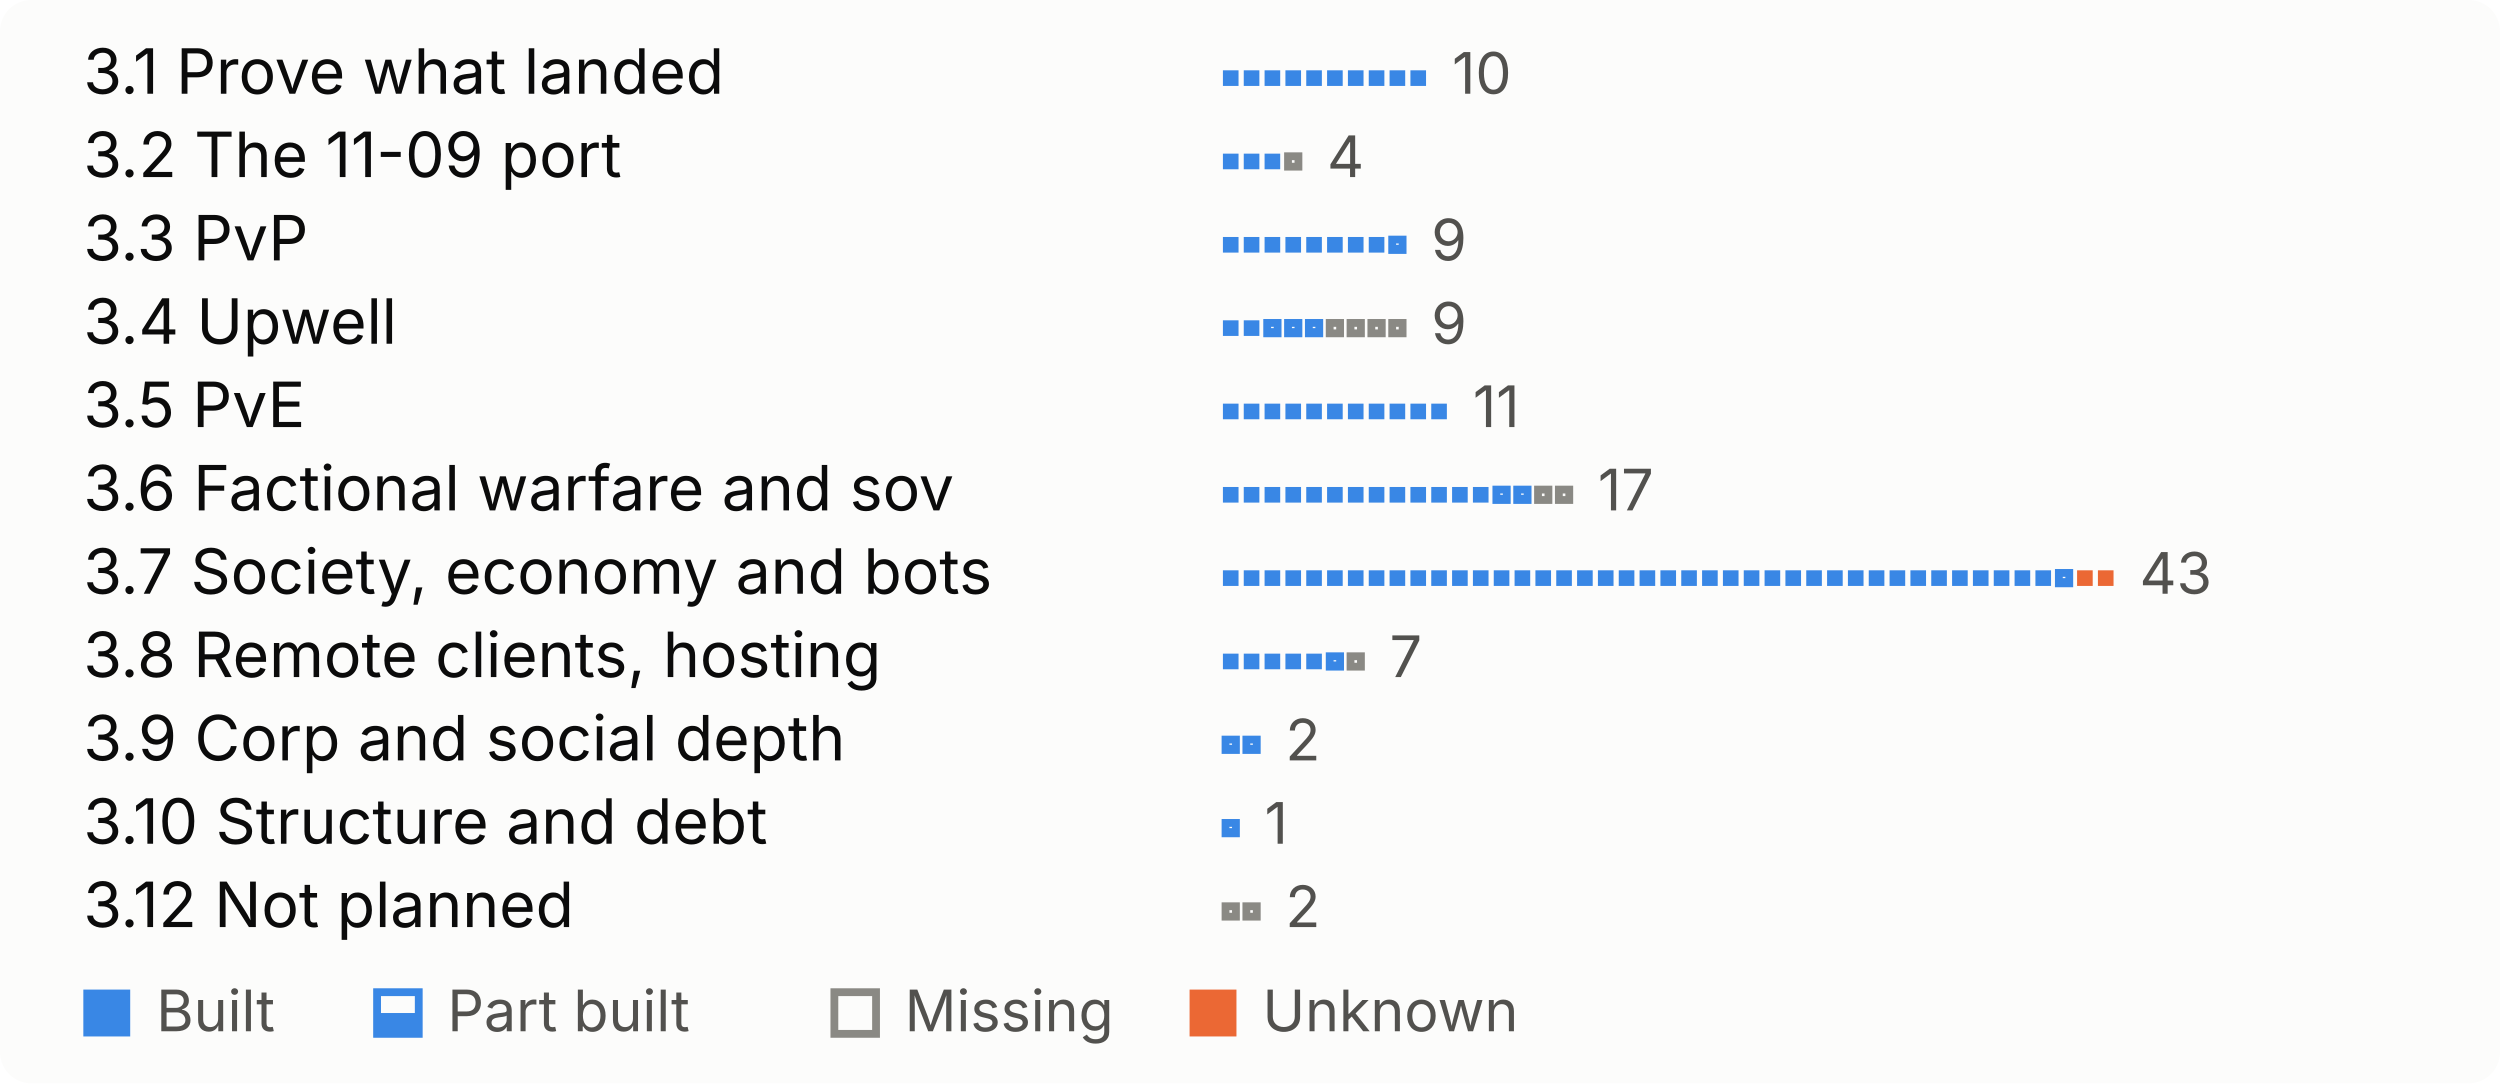
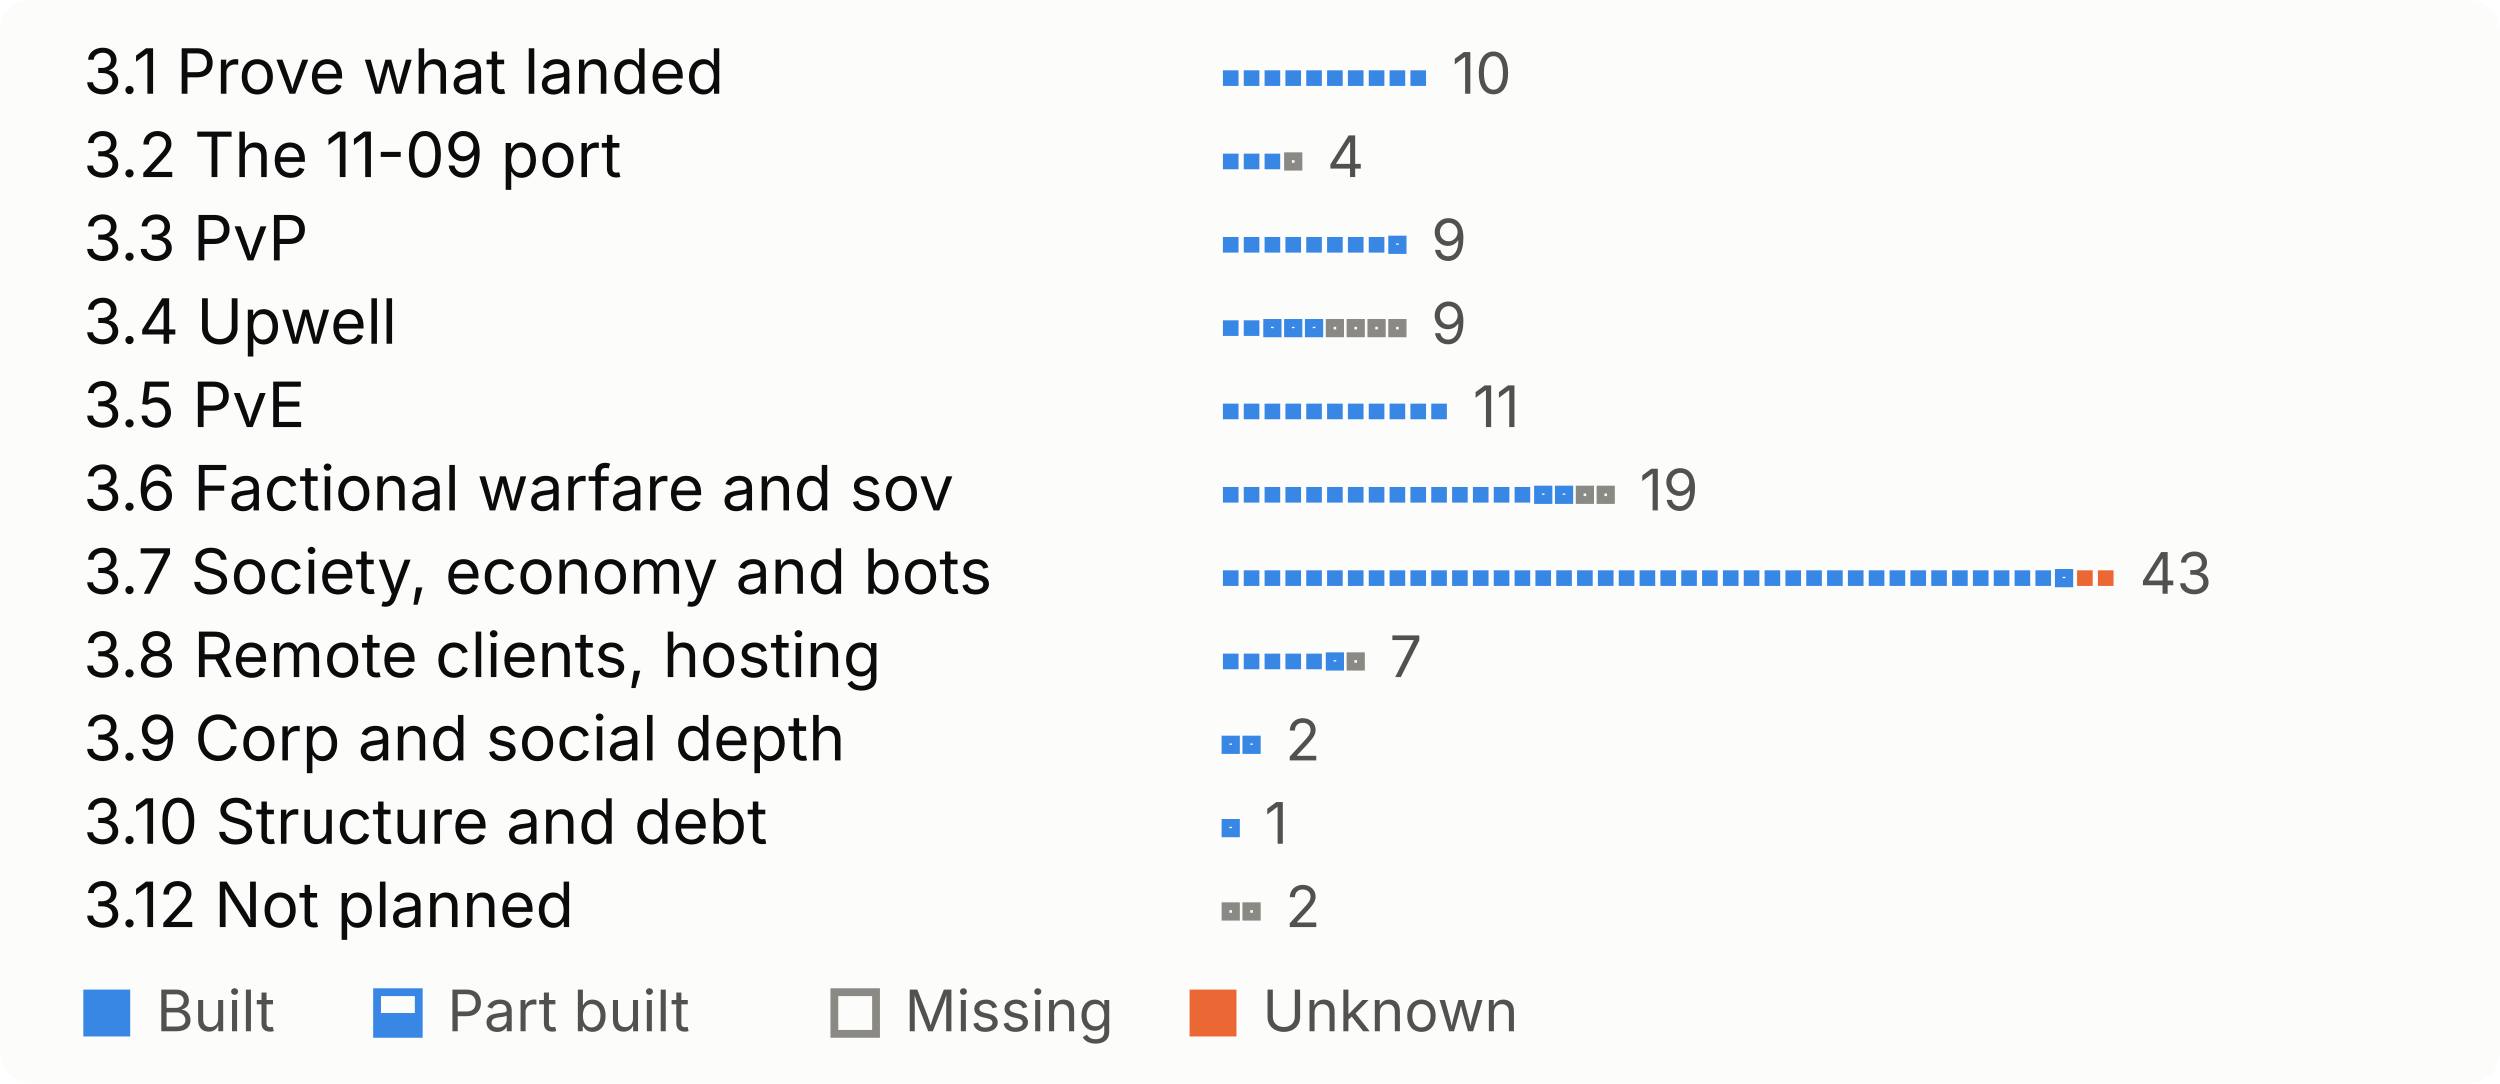
<svg xmlns="http://www.w3.org/2000/svg" width="480" height="208" viewBox="0 0 480 208" role="img" aria-label="What is left, by theme, one mark per open feature">
  <style>
.bg{fill:#fcfcfb}.t{fill:#0b0b0b}.s{fill:#52514e}.rule{fill:#e1e0d9}
.proved{fill:#184f95}.built{fill:#3987e5}.unknown{fill:#eb6834}
.part-o{fill:none;stroke:#3987e5;stroke-width:1.5}.part-f{fill:#3987e5}
.missing{fill:none;stroke:#8a8984;stroke-width:1.5}
.pass{fill:#184f95}.fail{fill:#eb6834}.none{fill:none;stroke:#8a8984;stroke-width:1.5}
@media (prefers-color-scheme:dark){
.bg{fill:#1a1a19}.t{fill:#f0efec}.s{fill:#c3c2b7}.rule{fill:#383835}
.proved{fill:#86b6ef}.built{fill:#3987e5}.unknown{fill:#d95926}
.part-o{stroke:#3987e5}.part-f{fill:#3987e5}
.missing{stroke:#8d8c85}
.pass{fill:#86b6ef}.fail{fill:#d95926}.none{stroke:#8d8c85}
}
text{font-family:system-ui,-apple-system,"Segoe UI",sans-serif;font-size:12px}
.big{font-size:26px;font-weight:600}.b{font-weight:600}.xs{font-size:11px}
</style>
  <rect width="480" height="208" rx="6" class="bg" />
  <text x="16.0" y="18.0" class="t">3.1 Prove what landed</text>
  <rect x="234.8" y="13.5" width="3" height="3" class="built" />
  <rect x="238.8" y="13.5" width="3" height="3" class="built" />
  <rect x="242.8" y="13.5" width="3" height="3" class="built" />
  <rect x="246.8" y="13.5" width="3" height="3" class="built" />
  <rect x="250.8" y="13.5" width="3" height="3" class="built" />
  <rect x="254.8" y="13.5" width="3" height="3" class="built" />
  <rect x="258.8" y="13.5" width="3" height="3" class="built" />
  <rect x="262.8" y="13.5" width="3" height="3" class="built" />
  <rect x="266.8" y="13.5" width="3" height="3" class="built" />
  <rect x="270.8" y="13.5" width="3" height="3" class="built" />
  <text x="278.8" y="18.0" class="s xs">10</text>
  <text x="16.0" y="34.0" class="t">3.2 The 11-09 port</text>
  <rect x="234.8" y="29.5" width="3" height="3" class="built" />
  <rect x="238.8" y="29.5" width="3" height="3" class="built" />
  <rect x="242.8" y="29.5" width="3" height="3" class="built" />
  <rect x="247.3" y="30.0" width="2" height="2" fill="none" class="missing" />
  <text x="254.8" y="34.0" class="s xs">4</text>
  <text x="16.0" y="50.0" class="t">3.3 PvP</text>
  <rect x="234.8" y="45.5" width="3" height="3" class="built" />
  <rect x="238.8" y="45.5" width="3" height="3" class="built" />
  <rect x="242.8" y="45.5" width="3" height="3" class="built" />
  <rect x="246.8" y="45.5" width="3" height="3" class="built" />
  <rect x="250.8" y="45.5" width="3" height="3" class="built" />
  <rect x="254.8" y="45.5" width="3" height="3" class="built" />
  <rect x="258.8" y="45.5" width="3" height="3" class="built" />
  <rect x="262.8" y="45.5" width="3" height="3" class="built" />
  <rect x="267.3" y="46.0" width="2" height="2" fill="none" class="part-o" />
  <rect x="266.8" y="47.0" width="3" height="1.5" class="part-f" />
  <text x="274.8" y="50.0" class="s xs">9</text>
  <text x="16.0" y="66.0" class="t">3.4 Upwell</text>
  <rect x="234.8" y="61.5" width="3" height="3" class="built" />
  <rect x="238.8" y="61.5" width="3" height="3" class="built" />
  <rect x="243.3" y="62.0" width="2" height="2" fill="none" class="part-o" />
  <rect x="242.8" y="63.0" width="3" height="1.5" class="part-f" />
  <rect x="247.3" y="62.0" width="2" height="2" fill="none" class="part-o" />
  <rect x="246.8" y="63.0" width="3" height="1.5" class="part-f" />
  <rect x="251.3" y="62.0" width="2" height="2" fill="none" class="part-o" />
  <rect x="250.8" y="63.0" width="3" height="1.5" class="part-f" />
  <rect x="255.3" y="62.0" width="2" height="2" fill="none" class="missing" />
  <rect x="259.3" y="62.0" width="2" height="2" fill="none" class="missing" />
  <rect x="263.3" y="62.0" width="2" height="2" fill="none" class="missing" />
  <rect x="267.3" y="62.0" width="2" height="2" fill="none" class="missing" />
  <text x="274.8" y="66.0" class="s xs">9</text>
  <text x="16.0" y="82.0" class="t">3.5 PvE</text>
  <rect x="234.8" y="77.5" width="3" height="3" class="built" />
  <rect x="238.8" y="77.5" width="3" height="3" class="built" />
  <rect x="242.8" y="77.5" width="3" height="3" class="built" />
  <rect x="246.8" y="77.5" width="3" height="3" class="built" />
  <rect x="250.8" y="77.5" width="3" height="3" class="built" />
  <rect x="254.8" y="77.5" width="3" height="3" class="built" />
  <rect x="258.8" y="77.5" width="3" height="3" class="built" />
  <rect x="262.8" y="77.5" width="3" height="3" class="built" />
  <rect x="266.8" y="77.5" width="3" height="3" class="built" />
  <rect x="270.8" y="77.5" width="3" height="3" class="built" />
  <rect x="274.8" y="77.5" width="3" height="3" class="built" />
  <text x="282.8" y="82.0" class="s xs">11</text>
  <text x="16.0" y="98.0" class="t">3.6 Factional warfare and sov</text>
  <rect x="234.8" y="93.5" width="3" height="3" class="built" />
  <rect x="238.8" y="93.5" width="3" height="3" class="built" />
  <rect x="242.8" y="93.5" width="3" height="3" class="built" />
  <rect x="246.8" y="93.5" width="3" height="3" class="built" />
  <rect x="250.8" y="93.5" width="3" height="3" class="built" />
  <rect x="254.8" y="93.5" width="3" height="3" class="built" />
  <rect x="258.8" y="93.5" width="3" height="3" class="built" />
  <rect x="262.8" y="93.5" width="3" height="3" class="built" />
  <rect x="266.8" y="93.5" width="3" height="3" class="built" />
  <rect x="270.8" y="93.5" width="3" height="3" class="built" />
  <rect x="274.8" y="93.5" width="3" height="3" class="built" />
  <rect x="278.8" y="93.5" width="3" height="3" class="built" />
  <rect x="282.8" y="93.5" width="3" height="3" class="built" />
-   <rect x="287.3" y="94.0" width="2" height="2" fill="none" class="part-o" />
-   <rect x="286.8" y="95.0" width="3" height="1.5" class="part-f" />
-   <rect x="291.3" y="94.0" width="2" height="2" fill="none" class="part-o" />
-   <rect x="290.8" y="95.0" width="3" height="1.5" class="part-f" />
-   <rect x="295.3" y="94.0" width="2" height="2" fill="none" class="missing" />
-   <rect x="299.3" y="94.0" width="2" height="2" fill="none" class="missing" />
-   <text x="306.8" y="98.0" class="s xs">17</text>
+   <rect x="286.8" y="93.5" width="3" height="3" class="built" />
+   <rect x="290.8" y="93.5" width="3" height="3" class="built" />
+   <rect x="295.3" y="94.0" width="2" height="2" fill="none" class="part-o" />
+   <rect x="294.8" y="95.0" width="3" height="1.5" class="part-f" />
+   <rect x="299.3" y="94.0" width="2" height="2" fill="none" class="part-o" />
+   <rect x="298.8" y="95.0" width="3" height="1.5" class="part-f" />
+   <rect x="303.3" y="94.0" width="2" height="2" fill="none" class="missing" />
+   <rect x="307.3" y="94.0" width="2" height="2" fill="none" class="missing" />
+   <text x="314.8" y="98.0" class="s xs">19</text>
  <text x="16.0" y="114.0" class="t">3.7 Society, economy and bots</text>
  <rect x="234.8" y="109.5" width="3" height="3" class="built" />
  <rect x="238.8" y="109.5" width="3" height="3" class="built" />
  <rect x="242.8" y="109.5" width="3" height="3" class="built" />
  <rect x="246.8" y="109.5" width="3" height="3" class="built" />
  <rect x="250.8" y="109.5" width="3" height="3" class="built" />
  <rect x="254.8" y="109.5" width="3" height="3" class="built" />
  <rect x="258.8" y="109.5" width="3" height="3" class="built" />
  <rect x="262.8" y="109.5" width="3" height="3" class="built" />
  <rect x="266.8" y="109.5" width="3" height="3" class="built" />
  <rect x="270.8" y="109.5" width="3" height="3" class="built" />
  <rect x="274.8" y="109.5" width="3" height="3" class="built" />
  <rect x="278.8" y="109.5" width="3" height="3" class="built" />
  <rect x="282.8" y="109.5" width="3" height="3" class="built" />
  <rect x="286.8" y="109.5" width="3" height="3" class="built" />
  <rect x="290.8" y="109.5" width="3" height="3" class="built" />
  <rect x="294.8" y="109.5" width="3" height="3" class="built" />
  <rect x="298.8" y="109.5" width="3" height="3" class="built" />
  <rect x="302.8" y="109.5" width="3" height="3" class="built" />
  <rect x="306.8" y="109.5" width="3" height="3" class="built" />
  <rect x="310.8" y="109.5" width="3" height="3" class="built" />
  <rect x="314.8" y="109.5" width="3" height="3" class="built" />
  <rect x="318.8" y="109.5" width="3" height="3" class="built" />
  <rect x="322.8" y="109.5" width="3" height="3" class="built" />
  <rect x="326.8" y="109.5" width="3" height="3" class="built" />
  <rect x="330.8" y="109.5" width="3" height="3" class="built" />
  <rect x="334.8" y="109.5" width="3" height="3" class="built" />
  <rect x="338.8" y="109.5" width="3" height="3" class="built" />
  <rect x="342.8" y="109.5" width="3" height="3" class="built" />
  <rect x="346.8" y="109.5" width="3" height="3" class="built" />
  <rect x="350.8" y="109.5" width="3" height="3" class="built" />
  <rect x="354.8" y="109.5" width="3" height="3" class="built" />
  <rect x="358.8" y="109.5" width="3" height="3" class="built" />
  <rect x="362.8" y="109.5" width="3" height="3" class="built" />
  <rect x="366.8" y="109.5" width="3" height="3" class="built" />
  <rect x="370.8" y="109.5" width="3" height="3" class="built" />
  <rect x="374.8" y="109.5" width="3" height="3" class="built" />
  <rect x="378.8" y="109.5" width="3" height="3" class="built" />
  <rect x="382.8" y="109.5" width="3" height="3" class="built" />
  <rect x="386.8" y="109.5" width="3" height="3" class="built" />
  <rect x="390.8" y="109.5" width="3" height="3" class="built" />
  <rect x="395.3" y="110.0" width="2" height="2" fill="none" class="part-o" />
  <rect x="394.8" y="111.0" width="3" height="1.5" class="part-f" />
  <rect x="398.8" y="109.5" width="3" height="3" class="unknown" />
  <rect x="402.8" y="109.5" width="3" height="3" class="unknown" />
  <text x="410.8" y="114.0" class="s xs">43</text>
  <text x="16.0" y="130.0" class="t">3.8 Remote clients, hosting</text>
  <rect x="234.8" y="125.5" width="3" height="3" class="built" />
  <rect x="238.8" y="125.5" width="3" height="3" class="built" />
  <rect x="242.8" y="125.5" width="3" height="3" class="built" />
  <rect x="246.8" y="125.5" width="3" height="3" class="built" />
  <rect x="250.8" y="125.5" width="3" height="3" class="built" />
  <rect x="255.3" y="126.0" width="2" height="2" fill="none" class="part-o" />
  <rect x="254.8" y="127.0" width="3" height="1.5" class="part-f" />
  <rect x="259.3" y="126.0" width="2" height="2" fill="none" class="missing" />
  <text x="266.8" y="130.0" class="s xs">7</text>
  <text x="16.0" y="146.0" class="t">3.9 Corp and social depth</text>
  <rect x="235.3" y="142.0" width="2" height="2" fill="none" class="part-o" />
  <rect x="234.8" y="143.0" width="3" height="1.5" class="part-f" />
  <rect x="239.3" y="142.0" width="2" height="2" fill="none" class="part-o" />
  <rect x="238.8" y="143.0" width="3" height="1.5" class="part-f" />
  <text x="246.8" y="146.0" class="s xs">2</text>
  <text x="16.0" y="162.0" class="t">3.10 Structure and debt</text>
  <rect x="235.3" y="158.0" width="2" height="2" fill="none" class="part-o" />
  <rect x="234.8" y="159.0" width="3" height="1.5" class="part-f" />
  <text x="242.8" y="162.0" class="s xs">1</text>
  <text x="16.0" y="178.0" class="t">3.12 Not planned</text>
  <rect x="235.3" y="174.0" width="2" height="2" fill="none" class="missing" />
  <rect x="239.3" y="174.0" width="2" height="2" fill="none" class="missing" />
  <text x="246.8" y="178.0" class="s xs">2</text>
  <rect x="16.0" y="190.0" width="9" height="9" class="built" />
  <text x="30.0" y="198.0" class="s xs">Built</text>
  <rect x="72.4" y="190.5" width="8" height="8" fill="none" class="part-o" />
  <rect x="71.9" y="194.5" width="9" height="4.5" class="part-f" />
  <text x="85.9" y="198.0" class="s xs">Part built</text>
  <rect x="160.2" y="190.5" width="8" height="8" fill="none" class="missing" />
  <text x="173.7" y="198.0" class="s xs">Missing</text>
  <rect x="228.4" y="190.0" width="9" height="9" class="unknown" />
  <text x="242.4" y="198.0" class="s xs">Unknown</text>
</svg>
